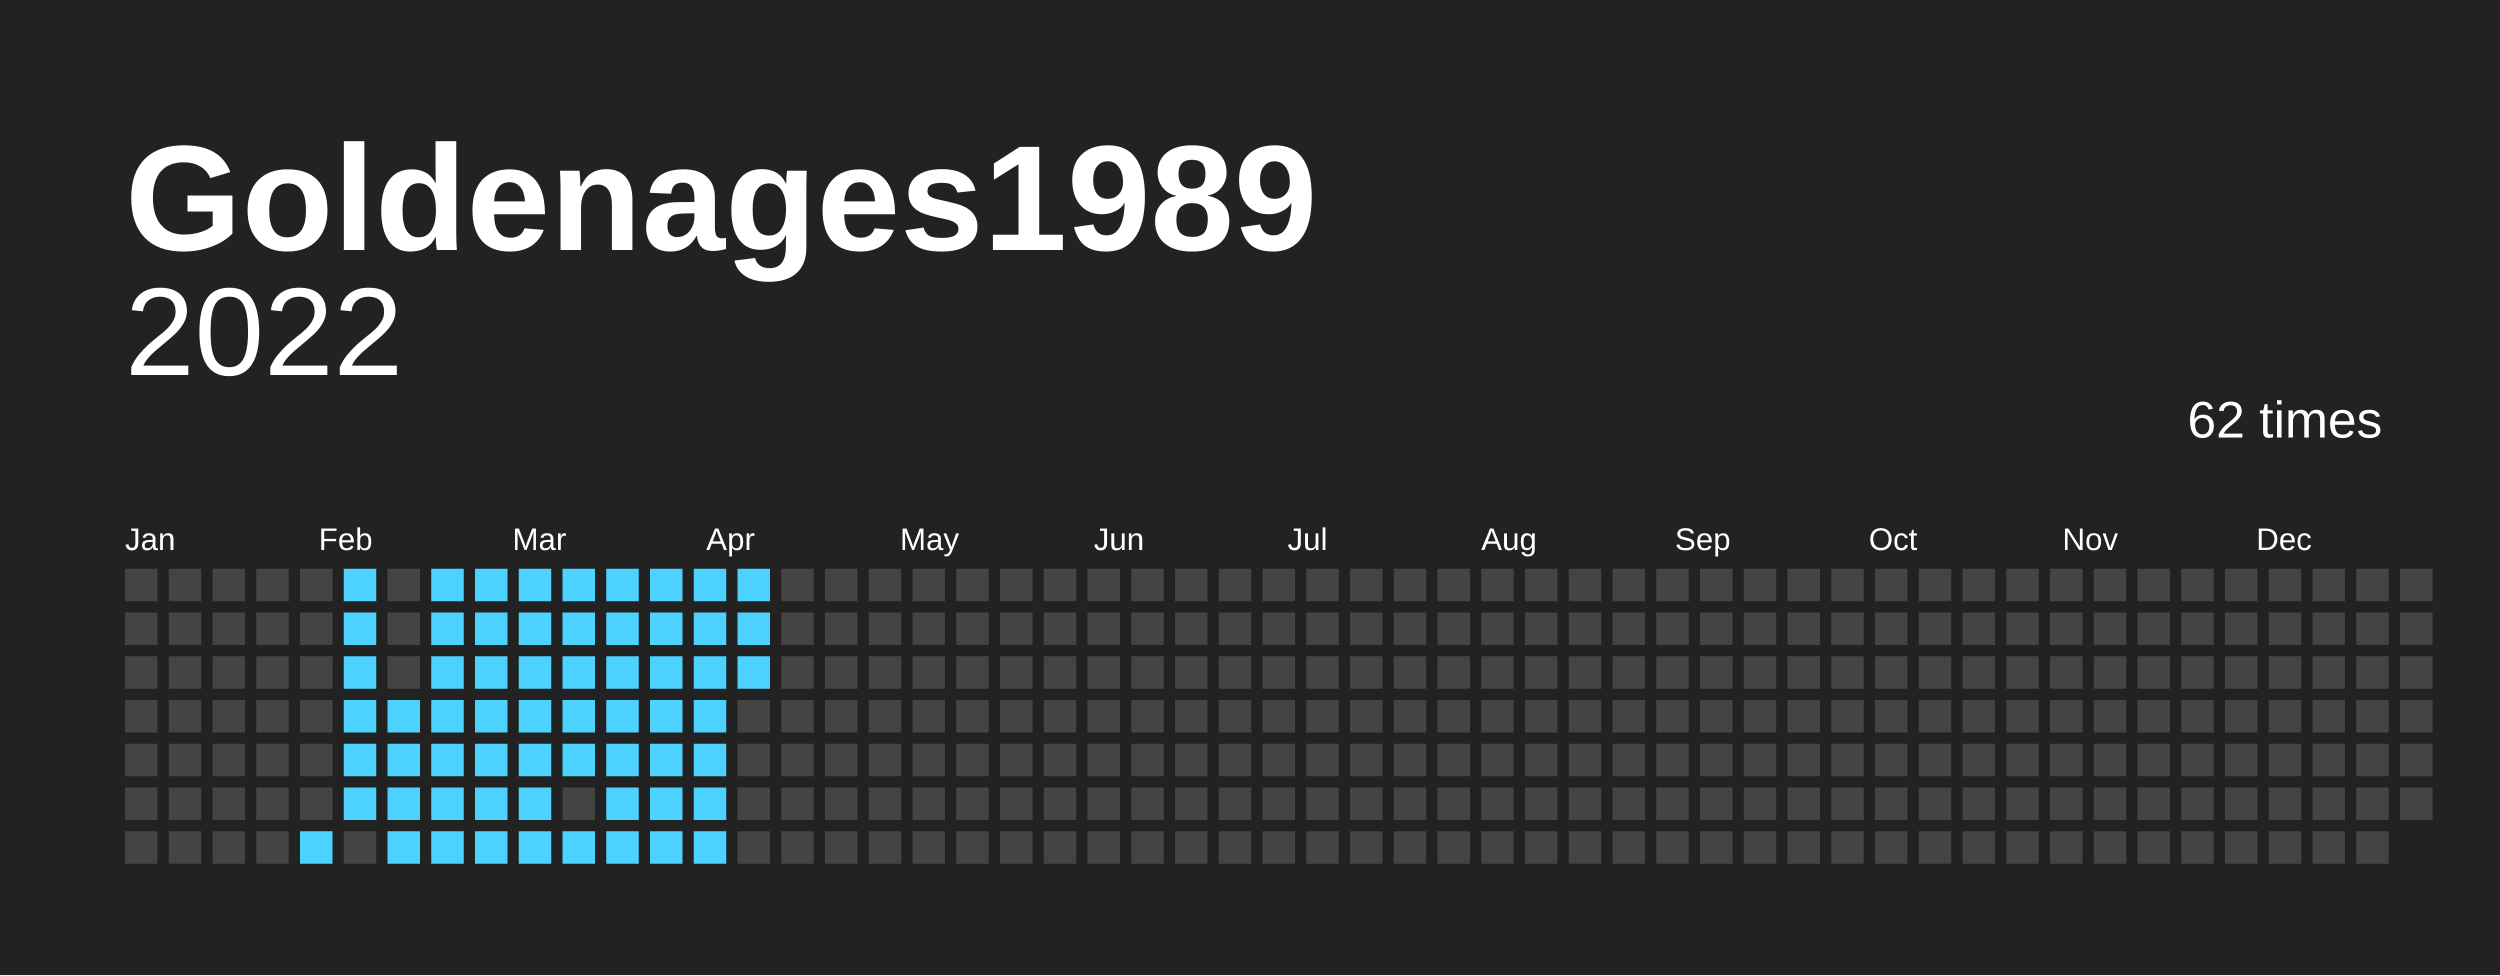
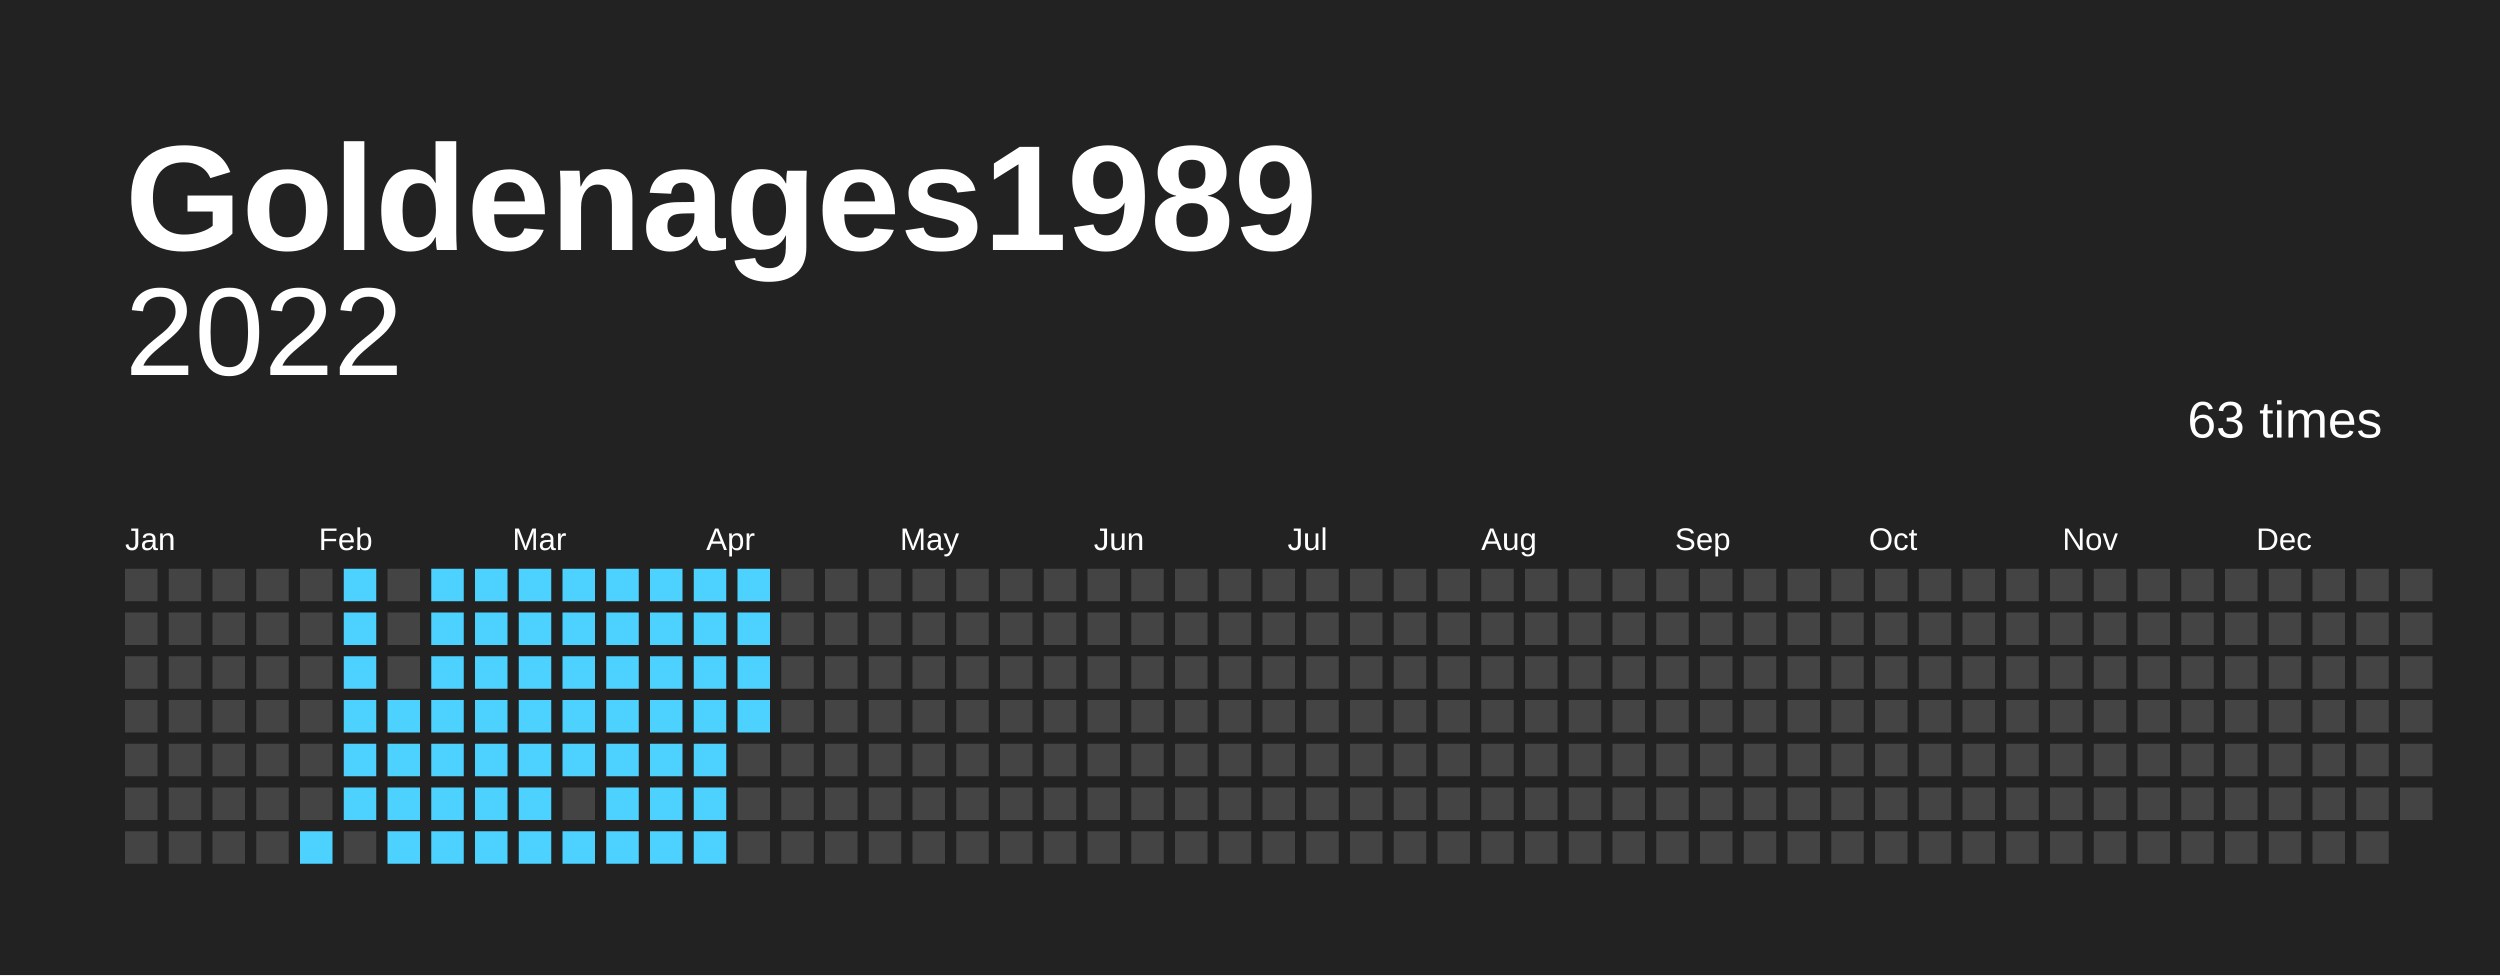
<svg xmlns="http://www.w3.org/2000/svg" baseProfile="full" height="78mm" version="1.1" viewBox="0,0,200,78" width="200mm">
  <defs />
  <rect fill="#222222" height="78" width="200" x="0" y="0" />
  <text fill="#FFFFFF" style="font-size:12px; font-family:Arial; font-weight:bold;" x="10" y="20">Goldenages1989</text>
  <text alignment-baseline="hanging" fill="#FFFFFF" style="font-size:10.0px; font-family:Arial;" x="10" y="30">2022</text>
-   <text alignment-baseline="hanging" fill="#FFFFFF" style="font-size:4.125px; font-family:Arial;" x="175" y="35">62 times</text>
+   <text alignment-baseline="hanging" fill="#FFFFFF" style="font-size:4.125px; font-family:Arial;" x="175" y="35">63 times</text>
  <text fill="#FFFFFF" style="font-size:2.5px; font-family:Arial" x="10.0" y="44">Jan</text>
  <text fill="#FFFFFF" style="font-size:2.5px; font-family:Arial" x="25.5" y="44">Feb</text>
  <text fill="#FFFFFF" style="font-size:2.5px; font-family:Arial" x="41.0" y="44">Mar</text>
  <text fill="#FFFFFF" style="font-size:2.5px; font-family:Arial" x="56.5" y="44">Apr</text>
  <text fill="#FFFFFF" style="font-size:2.5px; font-family:Arial" x="72.0" y="44">May</text>
  <text fill="#FFFFFF" style="font-size:2.5px; font-family:Arial" x="87.5" y="44">Jun</text>
  <text fill="#FFFFFF" style="font-size:2.5px; font-family:Arial" x="103.0" y="44">Jul</text>
  <text fill="#FFFFFF" style="font-size:2.5px; font-family:Arial" x="118.5" y="44">Aug</text>
  <text fill="#FFFFFF" style="font-size:2.5px; font-family:Arial" x="134.0" y="44">Sep</text>
  <text fill="#FFFFFF" style="font-size:2.5px; font-family:Arial" x="149.5" y="44">Oct</text>
  <text fill="#FFFFFF" style="font-size:2.5px; font-family:Arial" x="165.0" y="44">Nov</text>
  <text fill="#FFFFFF" style="font-size:2.5px; font-family:Arial" x="180.5" y="44">Dec</text>
  <rect fill="#444444" height="2.6" width="2.6" x="10.0" y="45.5" />
  <rect fill="#444444" height="2.6" width="2.6" x="10.0" y="49.0" />
  <rect fill="#444444" height="2.6" width="2.6" x="10.0" y="52.5" />
  <rect fill="#444444" height="2.6" width="2.6" x="10.0" y="56.0" />
  <rect fill="#444444" height="2.6" width="2.6" x="10.0" y="59.5" />
  <rect fill="#444444" height="2.6" width="2.6" x="10.0" y="63.0" />
  <rect fill="#444444" height="2.6" width="2.6" x="10.0" y="66.5" />
  <rect fill="#444444" height="2.6" width="2.6" x="13.5" y="45.5" />
  <rect fill="#444444" height="2.6" width="2.6" x="13.5" y="49.0" />
  <rect fill="#444444" height="2.6" width="2.6" x="13.5" y="52.5" />
  <rect fill="#444444" height="2.6" width="2.6" x="13.5" y="56.0" />
  <rect fill="#444444" height="2.6" width="2.6" x="13.5" y="59.5" />
  <rect fill="#444444" height="2.6" width="2.6" x="13.5" y="63.0" />
  <rect fill="#444444" height="2.6" width="2.6" x="13.5" y="66.5" />
  <rect fill="#444444" height="2.6" width="2.6" x="17.0" y="45.5" />
  <rect fill="#444444" height="2.6" width="2.6" x="17.0" y="49.0" />
  <rect fill="#444444" height="2.6" width="2.6" x="17.0" y="52.5" />
  <rect fill="#444444" height="2.6" width="2.6" x="17.0" y="56.0" />
  <rect fill="#444444" height="2.6" width="2.6" x="17.0" y="59.5" />
  <rect fill="#444444" height="2.6" width="2.6" x="17.0" y="63.0" />
  <rect fill="#444444" height="2.6" width="2.6" x="17.0" y="66.5" />
  <rect fill="#444444" height="2.6" width="2.6" x="20.5" y="45.5" />
  <rect fill="#444444" height="2.6" width="2.6" x="20.5" y="49.0" />
  <rect fill="#444444" height="2.6" width="2.6" x="20.5" y="52.5" />
  <rect fill="#444444" height="2.6" width="2.6" x="20.5" y="56.0" />
  <rect fill="#444444" height="2.6" width="2.6" x="20.5" y="59.5" />
  <rect fill="#444444" height="2.6" width="2.6" x="20.5" y="63.0" />
  <rect fill="#444444" height="2.6" width="2.6" x="20.5" y="66.5" />
  <rect fill="#444444" height="2.6" width="2.6" x="24.0" y="45.5" />
  <rect fill="#444444" height="2.6" width="2.6" x="24.0" y="49.0" />
  <rect fill="#444444" height="2.6" width="2.6" x="24.0" y="52.5" />
  <rect fill="#444444" height="2.6" width="2.6" x="24.0" y="56.0" />
  <rect fill="#444444" height="2.6" width="2.6" x="24.0" y="59.5" />
  <rect fill="#444444" height="2.6" width="2.6" x="24.0" y="63.0" />
  <rect fill="#4DD2FF" height="2.6" width="2.6" x="24.0" y="66.5" />
  <rect fill="#4DD2FF" height="2.6" width="2.6" x="27.5" y="45.5" />
  <rect fill="#4DD2FF" height="2.6" width="2.6" x="27.5" y="49.0" />
  <rect fill="#4DD2FF" height="2.6" width="2.6" x="27.5" y="52.5" />
  <rect fill="#4DD2FF" height="2.6" width="2.6" x="27.5" y="56.0" />
  <rect fill="#4DD2FF" height="2.6" width="2.6" x="27.5" y="59.5" />
  <rect fill="#4DD2FF" height="2.6" width="2.6" x="27.5" y="63.0" />
  <rect fill="#444444" height="2.6" width="2.6" x="27.5" y="66.5" />
  <rect fill="#444444" height="2.6" width="2.6" x="31.0" y="45.5" />
  <rect fill="#444444" height="2.6" width="2.6" x="31.0" y="49.0" />
  <rect fill="#444444" height="2.6" width="2.6" x="31.0" y="52.5" />
  <rect fill="#4DD2FF" height="2.6" width="2.6" x="31.0" y="56.0" />
  <rect fill="#4DD2FF" height="2.6" width="2.6" x="31.0" y="59.5" />
  <rect fill="#4DD2FF" height="2.6" width="2.6" x="31.0" y="63.0" />
  <rect fill="#4DD2FF" height="2.6" width="2.6" x="31.0" y="66.5" />
  <rect fill="#4DD2FF" height="2.6" width="2.6" x="34.5" y="45.5" />
  <rect fill="#4DD2FF" height="2.6" width="2.6" x="34.5" y="49.0" />
  <rect fill="#4DD2FF" height="2.6" width="2.6" x="34.5" y="52.5" />
  <rect fill="#4DD2FF" height="2.6" width="2.6" x="34.5" y="56.0" />
  <rect fill="#4DD2FF" height="2.6" width="2.6" x="34.5" y="59.5" />
  <rect fill="#4DD2FF" height="2.6" width="2.6" x="34.5" y="63.0" />
  <rect fill="#4DD2FF" height="2.6" width="2.6" x="34.5" y="66.5" />
  <rect fill="#4DD2FF" height="2.6" width="2.6" x="38.0" y="45.5" />
  <rect fill="#4DD2FF" height="2.6" width="2.6" x="38.0" y="49.0" />
  <rect fill="#4DD2FF" height="2.6" width="2.6" x="38.0" y="52.5" />
  <rect fill="#4DD2FF" height="2.6" width="2.6" x="38.0" y="56.0" />
  <rect fill="#4DD2FF" height="2.6" width="2.6" x="38.0" y="59.5" />
  <rect fill="#4DD2FF" height="2.6" width="2.6" x="38.0" y="63.0" />
  <rect fill="#4DD2FF" height="2.6" width="2.6" x="38.0" y="66.5" />
  <rect fill="#4DD2FF" height="2.6" width="2.6" x="41.5" y="45.5" />
  <rect fill="#4DD2FF" height="2.6" width="2.6" x="41.5" y="49.0" />
  <rect fill="#4DD2FF" height="2.6" width="2.6" x="41.5" y="52.5" />
  <rect fill="#4DD2FF" height="2.6" width="2.6" x="41.5" y="56.0" />
  <rect fill="#4DD2FF" height="2.6" width="2.6" x="41.5" y="59.5" />
  <rect fill="#4DD2FF" height="2.6" width="2.6" x="41.5" y="63.0" />
  <rect fill="#4DD2FF" height="2.6" width="2.6" x="41.5" y="66.5" />
  <rect fill="#4DD2FF" height="2.6" width="2.6" x="45.0" y="45.5" />
  <rect fill="#4DD2FF" height="2.6" width="2.6" x="45.0" y="49.0" />
  <rect fill="#4DD2FF" height="2.6" width="2.6" x="45.0" y="52.5" />
  <rect fill="#4DD2FF" height="2.6" width="2.6" x="45.0" y="56.0" />
  <rect fill="#4DD2FF" height="2.6" width="2.6" x="45.0" y="59.5" />
  <rect fill="#444444" height="2.6" width="2.6" x="45.0" y="63.0" />
  <rect fill="#4DD2FF" height="2.6" width="2.6" x="45.0" y="66.5" />
  <rect fill="#4DD2FF" height="2.6" width="2.6" x="48.5" y="45.5" />
  <rect fill="#4DD2FF" height="2.6" width="2.6" x="48.5" y="49.0" />
  <rect fill="#4DD2FF" height="2.6" width="2.6" x="48.5" y="52.5" />
  <rect fill="#4DD2FF" height="2.6" width="2.6" x="48.5" y="56.0" />
  <rect fill="#4DD2FF" height="2.6" width="2.6" x="48.5" y="59.5" />
  <rect fill="#4DD2FF" height="2.6" width="2.6" x="48.5" y="63.0" />
  <rect fill="#4DD2FF" height="2.6" width="2.6" x="48.5" y="66.5" />
  <rect fill="#4DD2FF" height="2.6" width="2.6" x="52.0" y="45.5" />
  <rect fill="#4DD2FF" height="2.6" width="2.6" x="52.0" y="49.0" />
  <rect fill="#4DD2FF" height="2.6" width="2.6" x="52.0" y="52.5" />
  <rect fill="#4DD2FF" height="2.6" width="2.6" x="52.0" y="56.0" />
  <rect fill="#4DD2FF" height="2.6" width="2.6" x="52.0" y="59.5" />
  <rect fill="#4DD2FF" height="2.6" width="2.6" x="52.0" y="63.0" />
  <rect fill="#4DD2FF" height="2.6" width="2.6" x="52.0" y="66.5" />
  <rect fill="#4DD2FF" height="2.6" width="2.6" x="55.5" y="45.5" />
  <rect fill="#4DD2FF" height="2.6" width="2.6" x="55.5" y="49.0" />
  <rect fill="#4DD2FF" height="2.6" width="2.6" x="55.5" y="52.5" />
  <rect fill="#4DD2FF" height="2.6" width="2.6" x="55.5" y="56.0" />
  <rect fill="#4DD2FF" height="2.6" width="2.6" x="55.5" y="59.5" />
  <rect fill="#4DD2FF" height="2.6" width="2.6" x="55.5" y="63.0" />
  <rect fill="#4DD2FF" height="2.6" width="2.6" x="55.5" y="66.5" />
  <rect fill="#4DD2FF" height="2.6" width="2.6" x="59.0" y="45.5" />
  <rect fill="#4DD2FF" height="2.6" width="2.6" x="59.0" y="49.0" />
  <rect fill="#4DD2FF" height="2.6" width="2.6" x="59.0" y="52.5" />
-   <rect fill="#444444" height="2.6" width="2.6" x="59.0" y="56.0" />
+   <rect fill="#4DD2FF" height="2.6" width="2.6" x="59.0" y="56.0" />
  <rect fill="#444444" height="2.6" width="2.6" x="59.0" y="59.5" />
  <rect fill="#444444" height="2.6" width="2.6" x="59.0" y="63.0" />
  <rect fill="#444444" height="2.6" width="2.6" x="59.0" y="66.5" />
  <rect fill="#444444" height="2.6" width="2.6" x="62.5" y="45.5" />
  <rect fill="#444444" height="2.6" width="2.6" x="62.5" y="49.0" />
  <rect fill="#444444" height="2.6" width="2.6" x="62.5" y="52.5" />
  <rect fill="#444444" height="2.6" width="2.6" x="62.5" y="56.0" />
  <rect fill="#444444" height="2.6" width="2.6" x="62.5" y="59.5" />
  <rect fill="#444444" height="2.6" width="2.6" x="62.5" y="63.0" />
  <rect fill="#444444" height="2.6" width="2.6" x="62.5" y="66.5" />
  <rect fill="#444444" height="2.6" width="2.6" x="66.0" y="45.5" />
  <rect fill="#444444" height="2.6" width="2.6" x="66.0" y="49.0" />
  <rect fill="#444444" height="2.6" width="2.6" x="66.0" y="52.5" />
  <rect fill="#444444" height="2.6" width="2.6" x="66.0" y="56.0" />
  <rect fill="#444444" height="2.6" width="2.6" x="66.0" y="59.5" />
  <rect fill="#444444" height="2.6" width="2.6" x="66.0" y="63.0" />
  <rect fill="#444444" height="2.6" width="2.6" x="66.0" y="66.5" />
  <rect fill="#444444" height="2.6" width="2.6" x="69.5" y="45.5" />
  <rect fill="#444444" height="2.6" width="2.6" x="69.5" y="49.0" />
  <rect fill="#444444" height="2.6" width="2.6" x="69.5" y="52.5" />
  <rect fill="#444444" height="2.6" width="2.6" x="69.5" y="56.0" />
  <rect fill="#444444" height="2.6" width="2.6" x="69.5" y="59.5" />
  <rect fill="#444444" height="2.6" width="2.6" x="69.5" y="63.0" />
  <rect fill="#444444" height="2.6" width="2.6" x="69.5" y="66.5" />
  <rect fill="#444444" height="2.6" width="2.6" x="73.0" y="45.5" />
  <rect fill="#444444" height="2.6" width="2.6" x="73.0" y="49.0" />
  <rect fill="#444444" height="2.6" width="2.6" x="73.0" y="52.5" />
  <rect fill="#444444" height="2.6" width="2.6" x="73.0" y="56.0" />
  <rect fill="#444444" height="2.6" width="2.6" x="73.0" y="59.5" />
  <rect fill="#444444" height="2.6" width="2.6" x="73.0" y="63.0" />
  <rect fill="#444444" height="2.6" width="2.6" x="73.0" y="66.5" />
  <rect fill="#444444" height="2.6" width="2.6" x="76.5" y="45.5" />
  <rect fill="#444444" height="2.6" width="2.6" x="76.5" y="49.0" />
  <rect fill="#444444" height="2.6" width="2.6" x="76.5" y="52.5" />
  <rect fill="#444444" height="2.6" width="2.6" x="76.5" y="56.0" />
  <rect fill="#444444" height="2.6" width="2.6" x="76.5" y="59.5" />
  <rect fill="#444444" height="2.6" width="2.6" x="76.5" y="63.0" />
  <rect fill="#444444" height="2.6" width="2.6" x="76.5" y="66.5" />
  <rect fill="#444444" height="2.6" width="2.6" x="80.0" y="45.5" />
  <rect fill="#444444" height="2.6" width="2.6" x="80.0" y="49.0" />
  <rect fill="#444444" height="2.6" width="2.6" x="80.0" y="52.5" />
  <rect fill="#444444" height="2.6" width="2.6" x="80.0" y="56.0" />
  <rect fill="#444444" height="2.6" width="2.6" x="80.0" y="59.5" />
  <rect fill="#444444" height="2.6" width="2.6" x="80.0" y="63.0" />
  <rect fill="#444444" height="2.6" width="2.6" x="80.0" y="66.5" />
  <rect fill="#444444" height="2.6" width="2.6" x="83.5" y="45.5" />
  <rect fill="#444444" height="2.6" width="2.6" x="83.5" y="49.0" />
  <rect fill="#444444" height="2.6" width="2.6" x="83.5" y="52.5" />
  <rect fill="#444444" height="2.6" width="2.6" x="83.5" y="56.0" />
  <rect fill="#444444" height="2.6" width="2.6" x="83.5" y="59.5" />
  <rect fill="#444444" height="2.6" width="2.6" x="83.5" y="63.0" />
  <rect fill="#444444" height="2.6" width="2.6" x="83.5" y="66.5" />
  <rect fill="#444444" height="2.6" width="2.6" x="87.0" y="45.5" />
  <rect fill="#444444" height="2.6" width="2.6" x="87.0" y="49.0" />
  <rect fill="#444444" height="2.6" width="2.6" x="87.0" y="52.5" />
  <rect fill="#444444" height="2.6" width="2.6" x="87.0" y="56.0" />
  <rect fill="#444444" height="2.6" width="2.6" x="87.0" y="59.5" />
  <rect fill="#444444" height="2.6" width="2.6" x="87.0" y="63.0" />
  <rect fill="#444444" height="2.6" width="2.6" x="87.0" y="66.5" />
  <rect fill="#444444" height="2.6" width="2.6" x="90.5" y="45.5" />
  <rect fill="#444444" height="2.6" width="2.6" x="90.5" y="49.0" />
  <rect fill="#444444" height="2.6" width="2.6" x="90.5" y="52.5" />
  <rect fill="#444444" height="2.6" width="2.6" x="90.5" y="56.0" />
  <rect fill="#444444" height="2.6" width="2.6" x="90.5" y="59.5" />
  <rect fill="#444444" height="2.6" width="2.6" x="90.5" y="63.0" />
  <rect fill="#444444" height="2.6" width="2.6" x="90.5" y="66.5" />
  <rect fill="#444444" height="2.6" width="2.6" x="94.0" y="45.5" />
  <rect fill="#444444" height="2.6" width="2.6" x="94.0" y="49.0" />
  <rect fill="#444444" height="2.6" width="2.6" x="94.0" y="52.5" />
  <rect fill="#444444" height="2.6" width="2.6" x="94.0" y="56.0" />
  <rect fill="#444444" height="2.6" width="2.6" x="94.0" y="59.5" />
  <rect fill="#444444" height="2.6" width="2.6" x="94.0" y="63.0" />
  <rect fill="#444444" height="2.6" width="2.6" x="94.0" y="66.5" />
  <rect fill="#444444" height="2.6" width="2.6" x="97.5" y="45.5" />
  <rect fill="#444444" height="2.6" width="2.6" x="97.5" y="49.0" />
  <rect fill="#444444" height="2.6" width="2.6" x="97.5" y="52.5" />
  <rect fill="#444444" height="2.6" width="2.6" x="97.5" y="56.0" />
  <rect fill="#444444" height="2.6" width="2.6" x="97.5" y="59.5" />
  <rect fill="#444444" height="2.6" width="2.6" x="97.5" y="63.0" />
  <rect fill="#444444" height="2.6" width="2.6" x="97.5" y="66.5" />
  <rect fill="#444444" height="2.6" width="2.6" x="101.0" y="45.5" />
  <rect fill="#444444" height="2.6" width="2.6" x="101.0" y="49.0" />
  <rect fill="#444444" height="2.6" width="2.6" x="101.0" y="52.5" />
  <rect fill="#444444" height="2.6" width="2.6" x="101.0" y="56.0" />
  <rect fill="#444444" height="2.6" width="2.6" x="101.0" y="59.5" />
  <rect fill="#444444" height="2.6" width="2.6" x="101.0" y="63.0" />
  <rect fill="#444444" height="2.6" width="2.6" x="101.0" y="66.5" />
  <rect fill="#444444" height="2.6" width="2.6" x="104.5" y="45.5" />
  <rect fill="#444444" height="2.6" width="2.6" x="104.5" y="49.0" />
  <rect fill="#444444" height="2.6" width="2.6" x="104.5" y="52.5" />
  <rect fill="#444444" height="2.6" width="2.6" x="104.5" y="56.0" />
  <rect fill="#444444" height="2.6" width="2.6" x="104.5" y="59.5" />
  <rect fill="#444444" height="2.6" width="2.6" x="104.5" y="63.0" />
  <rect fill="#444444" height="2.6" width="2.6" x="104.5" y="66.5" />
  <rect fill="#444444" height="2.6" width="2.6" x="108.0" y="45.5" />
  <rect fill="#444444" height="2.6" width="2.6" x="108.0" y="49.0" />
  <rect fill="#444444" height="2.6" width="2.6" x="108.0" y="52.5" />
  <rect fill="#444444" height="2.6" width="2.6" x="108.0" y="56.0" />
  <rect fill="#444444" height="2.6" width="2.6" x="108.0" y="59.5" />
  <rect fill="#444444" height="2.6" width="2.6" x="108.0" y="63.0" />
  <rect fill="#444444" height="2.6" width="2.6" x="108.0" y="66.5" />
  <rect fill="#444444" height="2.6" width="2.6" x="111.5" y="45.5" />
  <rect fill="#444444" height="2.6" width="2.6" x="111.5" y="49.0" />
  <rect fill="#444444" height="2.6" width="2.6" x="111.5" y="52.5" />
  <rect fill="#444444" height="2.6" width="2.6" x="111.5" y="56.0" />
  <rect fill="#444444" height="2.6" width="2.6" x="111.5" y="59.5" />
  <rect fill="#444444" height="2.6" width="2.6" x="111.5" y="63.0" />
  <rect fill="#444444" height="2.6" width="2.6" x="111.5" y="66.5" />
  <rect fill="#444444" height="2.6" width="2.6" x="115.0" y="45.5" />
  <rect fill="#444444" height="2.6" width="2.6" x="115.0" y="49.0" />
  <rect fill="#444444" height="2.6" width="2.6" x="115.0" y="52.5" />
  <rect fill="#444444" height="2.6" width="2.6" x="115.0" y="56.0" />
  <rect fill="#444444" height="2.6" width="2.6" x="115.0" y="59.5" />
  <rect fill="#444444" height="2.6" width="2.6" x="115.0" y="63.0" />
  <rect fill="#444444" height="2.6" width="2.6" x="115.0" y="66.5" />
  <rect fill="#444444" height="2.6" width="2.6" x="118.5" y="45.5" />
  <rect fill="#444444" height="2.6" width="2.6" x="118.5" y="49.0" />
  <rect fill="#444444" height="2.6" width="2.6" x="118.5" y="52.5" />
  <rect fill="#444444" height="2.6" width="2.6" x="118.5" y="56.0" />
  <rect fill="#444444" height="2.6" width="2.6" x="118.5" y="59.5" />
  <rect fill="#444444" height="2.6" width="2.6" x="118.5" y="63.0" />
  <rect fill="#444444" height="2.6" width="2.6" x="118.5" y="66.5" />
  <rect fill="#444444" height="2.6" width="2.6" x="122.0" y="45.5" />
  <rect fill="#444444" height="2.6" width="2.6" x="122.0" y="49.0" />
  <rect fill="#444444" height="2.6" width="2.6" x="122.0" y="52.5" />
  <rect fill="#444444" height="2.6" width="2.6" x="122.0" y="56.0" />
  <rect fill="#444444" height="2.6" width="2.6" x="122.0" y="59.5" />
  <rect fill="#444444" height="2.6" width="2.6" x="122.0" y="63.0" />
  <rect fill="#444444" height="2.6" width="2.6" x="122.0" y="66.5" />
  <rect fill="#444444" height="2.6" width="2.6" x="125.5" y="45.5" />
  <rect fill="#444444" height="2.6" width="2.6" x="125.5" y="49.0" />
  <rect fill="#444444" height="2.6" width="2.6" x="125.5" y="52.5" />
  <rect fill="#444444" height="2.6" width="2.6" x="125.5" y="56.0" />
  <rect fill="#444444" height="2.6" width="2.6" x="125.5" y="59.5" />
  <rect fill="#444444" height="2.6" width="2.6" x="125.5" y="63.0" />
  <rect fill="#444444" height="2.6" width="2.6" x="125.5" y="66.5" />
  <rect fill="#444444" height="2.6" width="2.6" x="129.0" y="45.5" />
  <rect fill="#444444" height="2.6" width="2.6" x="129.0" y="49.0" />
  <rect fill="#444444" height="2.6" width="2.6" x="129.0" y="52.5" />
  <rect fill="#444444" height="2.6" width="2.6" x="129.0" y="56.0" />
  <rect fill="#444444" height="2.6" width="2.6" x="129.0" y="59.5" />
  <rect fill="#444444" height="2.6" width="2.6" x="129.0" y="63.0" />
  <rect fill="#444444" height="2.6" width="2.6" x="129.0" y="66.5" />
  <rect fill="#444444" height="2.6" width="2.6" x="132.5" y="45.5" />
  <rect fill="#444444" height="2.6" width="2.6" x="132.5" y="49.0" />
  <rect fill="#444444" height="2.6" width="2.6" x="132.5" y="52.5" />
  <rect fill="#444444" height="2.6" width="2.6" x="132.5" y="56.0" />
  <rect fill="#444444" height="2.6" width="2.6" x="132.5" y="59.5" />
  <rect fill="#444444" height="2.6" width="2.6" x="132.5" y="63.0" />
  <rect fill="#444444" height="2.6" width="2.6" x="132.5" y="66.5" />
  <rect fill="#444444" height="2.6" width="2.6" x="136.0" y="45.5" />
  <rect fill="#444444" height="2.6" width="2.6" x="136.0" y="49.0" />
  <rect fill="#444444" height="2.6" width="2.6" x="136.0" y="52.5" />
  <rect fill="#444444" height="2.6" width="2.6" x="136.0" y="56.0" />
  <rect fill="#444444" height="2.6" width="2.6" x="136.0" y="59.5" />
  <rect fill="#444444" height="2.6" width="2.6" x="136.0" y="63.0" />
  <rect fill="#444444" height="2.6" width="2.6" x="136.0" y="66.5" />
  <rect fill="#444444" height="2.6" width="2.6" x="139.5" y="45.5" />
  <rect fill="#444444" height="2.6" width="2.6" x="139.5" y="49.0" />
  <rect fill="#444444" height="2.6" width="2.6" x="139.5" y="52.5" />
  <rect fill="#444444" height="2.6" width="2.6" x="139.5" y="56.0" />
  <rect fill="#444444" height="2.6" width="2.6" x="139.5" y="59.5" />
  <rect fill="#444444" height="2.6" width="2.6" x="139.5" y="63.0" />
  <rect fill="#444444" height="2.6" width="2.6" x="139.5" y="66.5" />
  <rect fill="#444444" height="2.6" width="2.6" x="143.0" y="45.5" />
  <rect fill="#444444" height="2.6" width="2.6" x="143.0" y="49.0" />
  <rect fill="#444444" height="2.6" width="2.6" x="143.0" y="52.5" />
  <rect fill="#444444" height="2.6" width="2.6" x="143.0" y="56.0" />
  <rect fill="#444444" height="2.6" width="2.6" x="143.0" y="59.5" />
  <rect fill="#444444" height="2.6" width="2.6" x="143.0" y="63.0" />
  <rect fill="#444444" height="2.6" width="2.6" x="143.0" y="66.5" />
  <rect fill="#444444" height="2.6" width="2.6" x="146.5" y="45.5" />
  <rect fill="#444444" height="2.6" width="2.6" x="146.5" y="49.0" />
  <rect fill="#444444" height="2.6" width="2.6" x="146.5" y="52.5" />
  <rect fill="#444444" height="2.6" width="2.6" x="146.5" y="56.0" />
  <rect fill="#444444" height="2.6" width="2.6" x="146.5" y="59.5" />
  <rect fill="#444444" height="2.6" width="2.6" x="146.5" y="63.0" />
  <rect fill="#444444" height="2.6" width="2.6" x="146.5" y="66.5" />
  <rect fill="#444444" height="2.6" width="2.6" x="150.0" y="45.5" />
  <rect fill="#444444" height="2.6" width="2.6" x="150.0" y="49.0" />
  <rect fill="#444444" height="2.6" width="2.6" x="150.0" y="52.5" />
  <rect fill="#444444" height="2.6" width="2.6" x="150.0" y="56.0" />
  <rect fill="#444444" height="2.6" width="2.6" x="150.0" y="59.5" />
  <rect fill="#444444" height="2.6" width="2.6" x="150.0" y="63.0" />
  <rect fill="#444444" height="2.6" width="2.6" x="150.0" y="66.5" />
  <rect fill="#444444" height="2.6" width="2.6" x="153.5" y="45.5" />
  <rect fill="#444444" height="2.6" width="2.6" x="153.5" y="49.0" />
  <rect fill="#444444" height="2.6" width="2.6" x="153.5" y="52.5" />
  <rect fill="#444444" height="2.6" width="2.6" x="153.5" y="56.0" />
  <rect fill="#444444" height="2.6" width="2.6" x="153.5" y="59.5" />
  <rect fill="#444444" height="2.6" width="2.6" x="153.5" y="63.0" />
  <rect fill="#444444" height="2.6" width="2.6" x="153.5" y="66.5" />
  <rect fill="#444444" height="2.6" width="2.6" x="157.0" y="45.5" />
  <rect fill="#444444" height="2.6" width="2.6" x="157.0" y="49.0" />
  <rect fill="#444444" height="2.6" width="2.6" x="157.0" y="52.5" />
  <rect fill="#444444" height="2.6" width="2.6" x="157.0" y="56.0" />
  <rect fill="#444444" height="2.6" width="2.6" x="157.0" y="59.5" />
  <rect fill="#444444" height="2.6" width="2.6" x="157.0" y="63.0" />
  <rect fill="#444444" height="2.6" width="2.6" x="157.0" y="66.5" />
  <rect fill="#444444" height="2.6" width="2.6" x="160.5" y="45.5" />
  <rect fill="#444444" height="2.6" width="2.6" x="160.5" y="49.0" />
  <rect fill="#444444" height="2.6" width="2.6" x="160.5" y="52.5" />
  <rect fill="#444444" height="2.6" width="2.6" x="160.5" y="56.0" />
  <rect fill="#444444" height="2.6" width="2.6" x="160.5" y="59.5" />
  <rect fill="#444444" height="2.6" width="2.6" x="160.5" y="63.0" />
  <rect fill="#444444" height="2.6" width="2.6" x="160.5" y="66.5" />
  <rect fill="#444444" height="2.6" width="2.6" x="164.0" y="45.5" />
  <rect fill="#444444" height="2.6" width="2.6" x="164.0" y="49.0" />
  <rect fill="#444444" height="2.6" width="2.6" x="164.0" y="52.5" />
  <rect fill="#444444" height="2.6" width="2.6" x="164.0" y="56.0" />
  <rect fill="#444444" height="2.6" width="2.6" x="164.0" y="59.5" />
  <rect fill="#444444" height="2.6" width="2.6" x="164.0" y="63.0" />
  <rect fill="#444444" height="2.6" width="2.6" x="164.0" y="66.5" />
  <rect fill="#444444" height="2.6" width="2.6" x="167.5" y="45.5" />
  <rect fill="#444444" height="2.6" width="2.6" x="167.5" y="49.0" />
  <rect fill="#444444" height="2.6" width="2.6" x="167.5" y="52.5" />
  <rect fill="#444444" height="2.6" width="2.6" x="167.5" y="56.0" />
  <rect fill="#444444" height="2.6" width="2.6" x="167.5" y="59.5" />
  <rect fill="#444444" height="2.6" width="2.6" x="167.5" y="63.0" />
  <rect fill="#444444" height="2.6" width="2.6" x="167.5" y="66.5" />
  <rect fill="#444444" height="2.6" width="2.6" x="171.0" y="45.5" />
  <rect fill="#444444" height="2.6" width="2.6" x="171.0" y="49.0" />
  <rect fill="#444444" height="2.6" width="2.6" x="171.0" y="52.5" />
  <rect fill="#444444" height="2.6" width="2.6" x="171.0" y="56.0" />
  <rect fill="#444444" height="2.6" width="2.6" x="171.0" y="59.5" />
  <rect fill="#444444" height="2.6" width="2.6" x="171.0" y="63.0" />
  <rect fill="#444444" height="2.6" width="2.6" x="171.0" y="66.5" />
  <rect fill="#444444" height="2.6" width="2.6" x="174.5" y="45.5" />
  <rect fill="#444444" height="2.6" width="2.6" x="174.5" y="49.0" />
  <rect fill="#444444" height="2.6" width="2.6" x="174.5" y="52.5" />
  <rect fill="#444444" height="2.6" width="2.6" x="174.5" y="56.0" />
  <rect fill="#444444" height="2.6" width="2.6" x="174.5" y="59.5" />
  <rect fill="#444444" height="2.6" width="2.6" x="174.5" y="63.0" />
  <rect fill="#444444" height="2.6" width="2.6" x="174.5" y="66.5" />
  <rect fill="#444444" height="2.6" width="2.6" x="178.0" y="45.5" />
  <rect fill="#444444" height="2.6" width="2.6" x="178.0" y="49.0" />
  <rect fill="#444444" height="2.6" width="2.6" x="178.0" y="52.5" />
  <rect fill="#444444" height="2.6" width="2.6" x="178.0" y="56.0" />
  <rect fill="#444444" height="2.6" width="2.6" x="178.0" y="59.5" />
  <rect fill="#444444" height="2.6" width="2.6" x="178.0" y="63.0" />
  <rect fill="#444444" height="2.6" width="2.6" x="178.0" y="66.5" />
  <rect fill="#444444" height="2.6" width="2.6" x="181.5" y="45.5" />
  <rect fill="#444444" height="2.6" width="2.6" x="181.5" y="49.0" />
  <rect fill="#444444" height="2.6" width="2.6" x="181.5" y="52.5" />
  <rect fill="#444444" height="2.6" width="2.6" x="181.5" y="56.0" />
  <rect fill="#444444" height="2.6" width="2.6" x="181.5" y="59.5" />
  <rect fill="#444444" height="2.6" width="2.6" x="181.5" y="63.0" />
  <rect fill="#444444" height="2.6" width="2.6" x="181.5" y="66.5" />
  <rect fill="#444444" height="2.6" width="2.6" x="185.0" y="45.5" />
  <rect fill="#444444" height="2.6" width="2.6" x="185.0" y="49.0" />
  <rect fill="#444444" height="2.6" width="2.6" x="185.0" y="52.5" />
  <rect fill="#444444" height="2.6" width="2.6" x="185.0" y="56.0" />
  <rect fill="#444444" height="2.6" width="2.6" x="185.0" y="59.5" />
  <rect fill="#444444" height="2.6" width="2.6" x="185.0" y="63.0" />
  <rect fill="#444444" height="2.6" width="2.6" x="185.0" y="66.5" />
  <rect fill="#444444" height="2.6" width="2.6" x="188.5" y="45.5" />
  <rect fill="#444444" height="2.6" width="2.6" x="188.5" y="49.0" />
  <rect fill="#444444" height="2.6" width="2.6" x="188.5" y="52.5" />
  <rect fill="#444444" height="2.6" width="2.6" x="188.5" y="56.0" />
  <rect fill="#444444" height="2.6" width="2.6" x="188.5" y="59.5" />
  <rect fill="#444444" height="2.6" width="2.6" x="188.5" y="63.0" />
  <rect fill="#444444" height="2.6" width="2.6" x="188.5" y="66.5" />
  <rect fill="#444444" height="2.6" width="2.6" x="192.0" y="45.5" />
  <rect fill="#444444" height="2.6" width="2.6" x="192.0" y="49.0" />
  <rect fill="#444444" height="2.6" width="2.6" x="192.0" y="52.5" />
  <rect fill="#444444" height="2.6" width="2.6" x="192.0" y="56.0" />
  <rect fill="#444444" height="2.6" width="2.6" x="192.0" y="59.5" />
  <rect fill="#444444" height="2.6" width="2.6" x="192.0" y="63.0" />
</svg>
